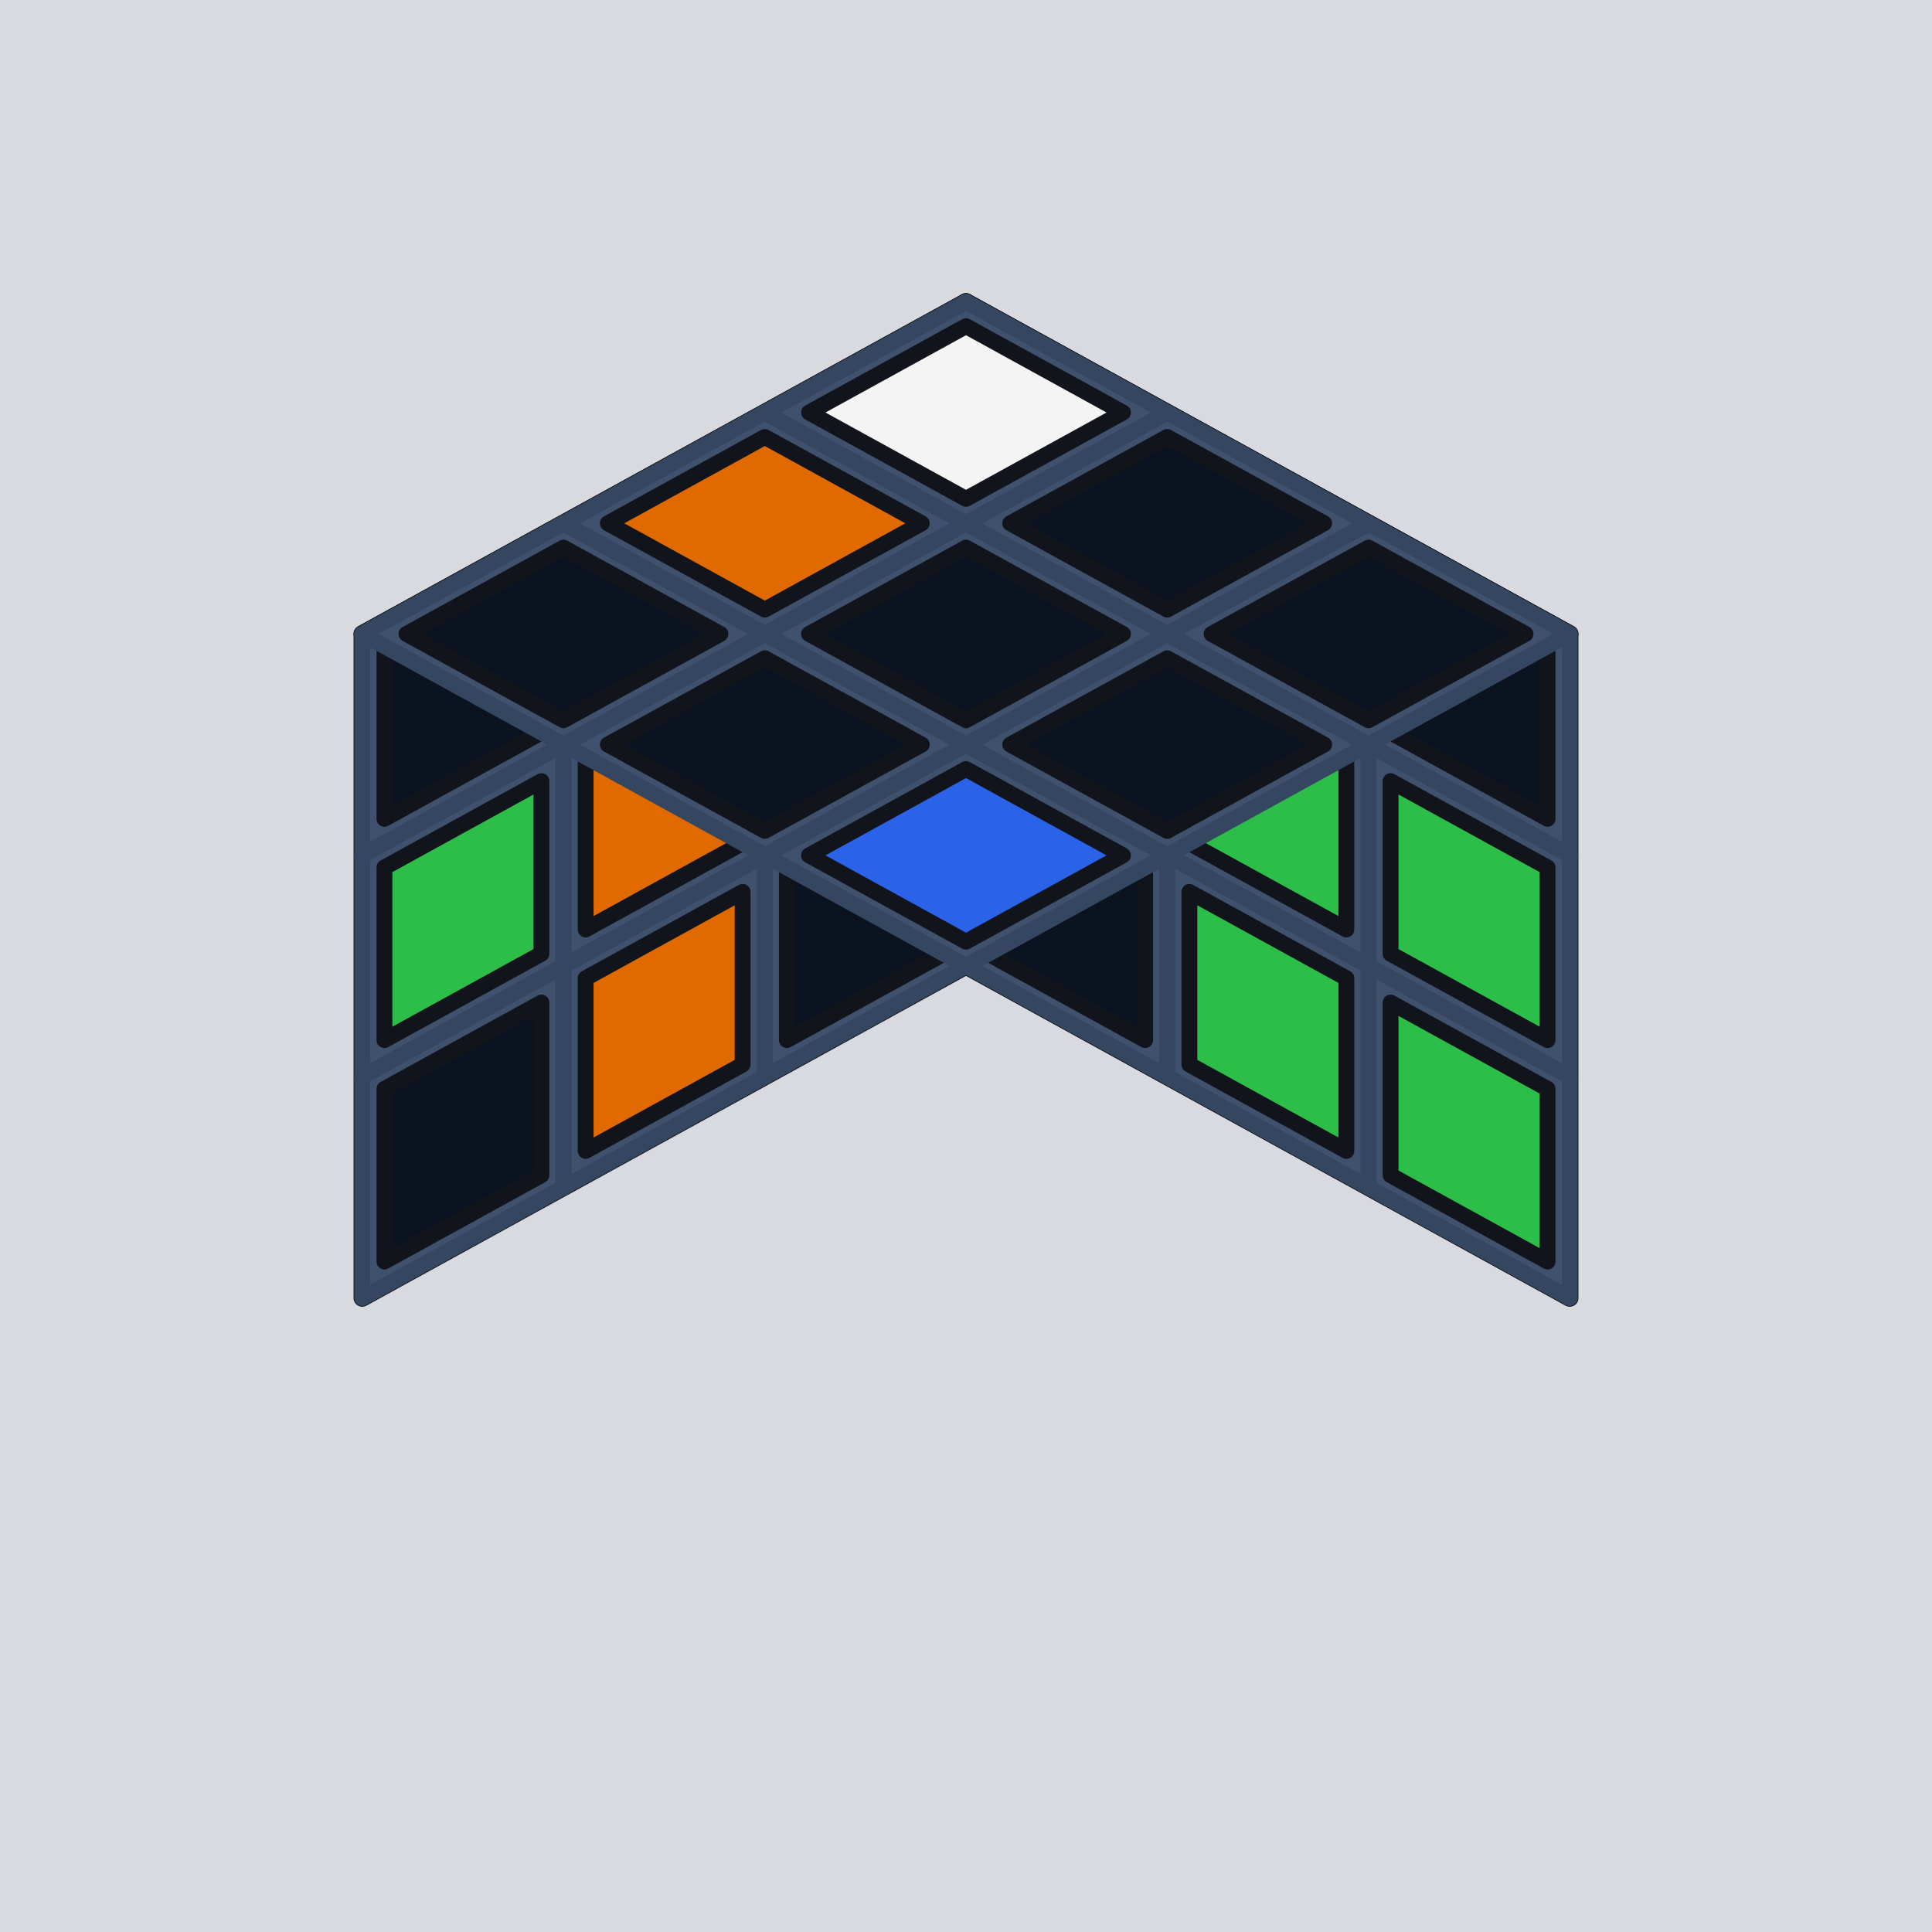
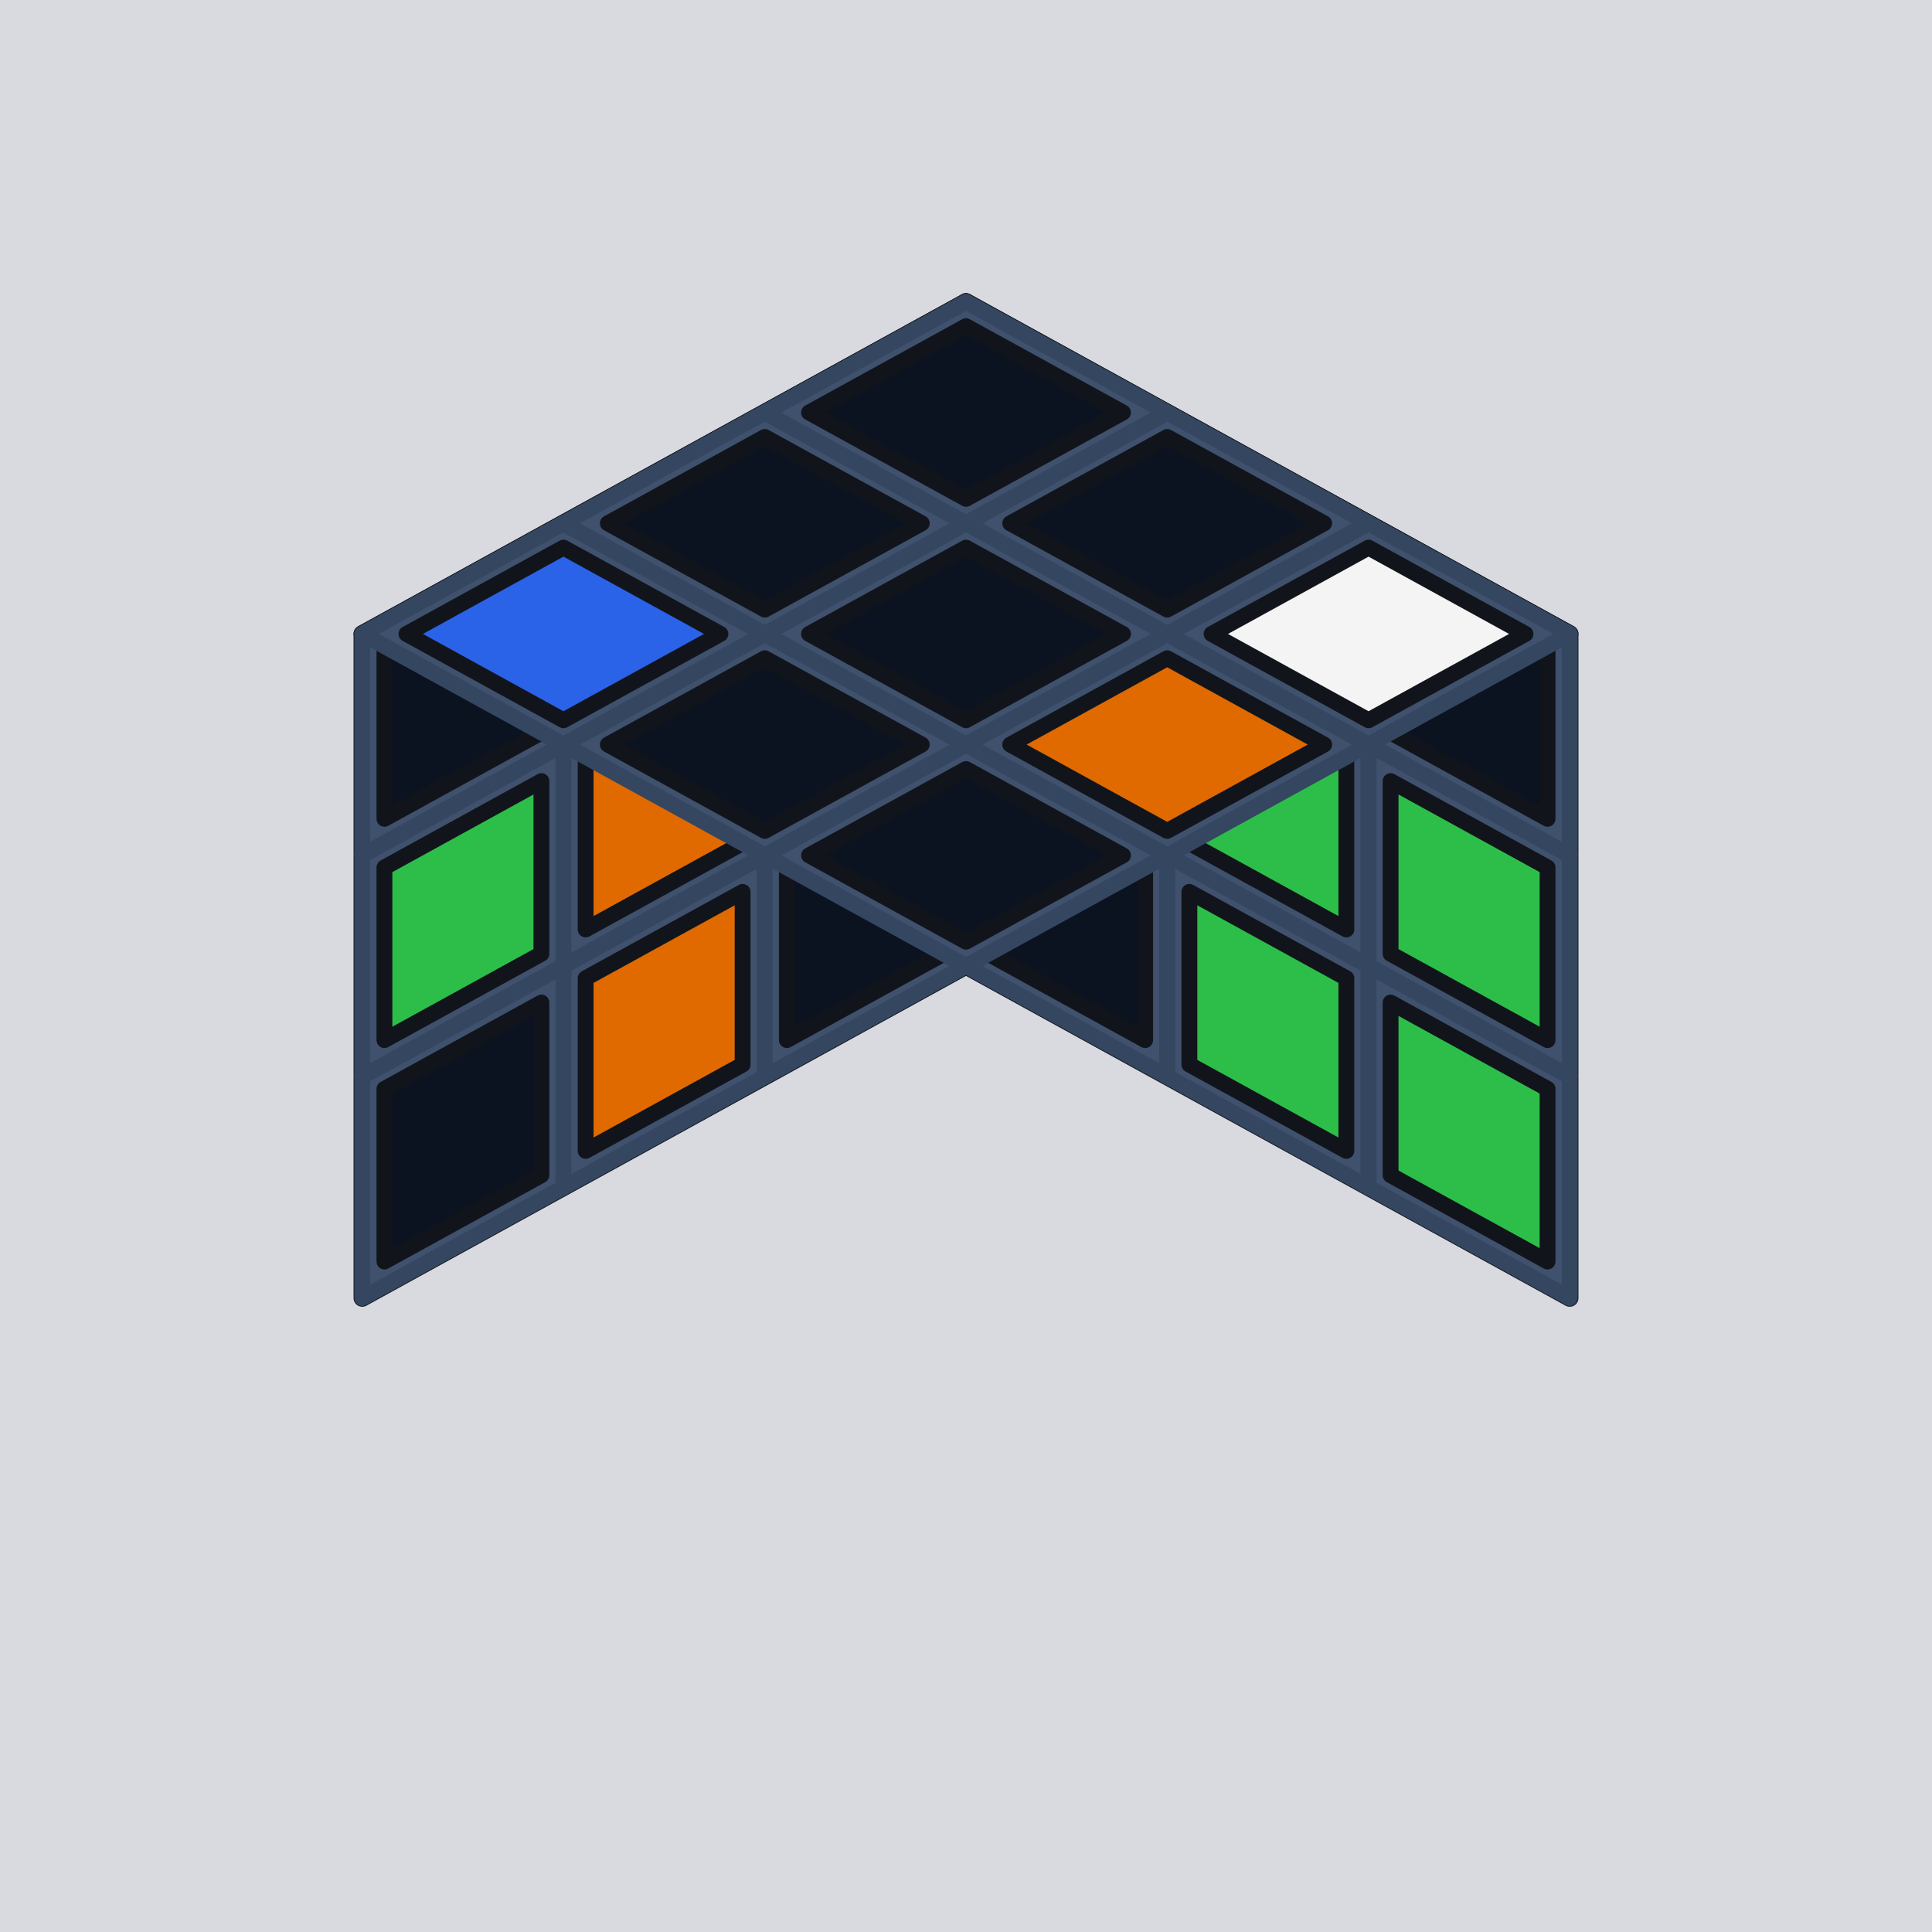
<svg xmlns="http://www.w3.org/2000/svg" viewBox="0 0 128 128">
  <rect x="0" y="0" width="128" height="128" fill="#D8DADF" />
  <polygon points="64.00,64.00 104.00,42.00 64.00,20.00 24.00,42.00" fill="#0B1220" stroke="#11151B" stroke-width="1.15" stroke-linejoin="round" />
  <polygon points="24.00,42.00 64.00,20.00 64.00,64.00 24.00,86.00" fill="#0B1220" stroke="#11151B" stroke-width="1.15" stroke-linejoin="round" />
  <polygon points="64.00,20.00 104.00,42.00 104.00,86.00 64.00,64.00" fill="#0B1220" stroke="#11151B" stroke-width="1.15" stroke-linejoin="round" />
  <polygon points="24.00,42.00 37.33,34.67 37.33,49.33 24.00,56.67" fill="#3F516D" stroke="#344660" stroke-width="1.05" stroke-linejoin="round" />
  <polygon points="25.47,42.81 35.87,37.09 35.87,48.53 25.47,54.25" fill="#0B1220" stroke="#11151B" stroke-width="1.05" stroke-linejoin="round" />
  <polygon points="37.33,34.67 50.67,27.33 50.67,42.00 37.33,49.33" fill="#3F516D" stroke="#344660" stroke-width="1.05" stroke-linejoin="round" />
  <polygon points="38.80,35.47 49.20,29.75 49.20,41.19 38.80,46.91" fill="#2B63E8" stroke="#11151B" stroke-width="1.05" stroke-linejoin="round" />
  <polygon points="50.67,27.33 64.00,20.00 64.00,34.67 50.67,42.00" fill="#3F516D" stroke="#344660" stroke-width="1.05" stroke-linejoin="round" />
  <polygon points="52.13,28.14 62.53,22.42 62.53,33.86 52.13,39.58" fill="#2DBE4A" stroke="#11151B" stroke-width="1.05" stroke-linejoin="round" />
  <polygon points="24.00,56.67 37.33,49.33 37.33,64.00 24.00,71.33" fill="#3F516D" stroke="#344660" stroke-width="1.05" stroke-linejoin="round" />
  <polygon points="25.47,57.47 35.87,51.75 35.87,63.19 25.47,68.91" fill="#2DBE4A" stroke="#11151B" stroke-width="1.05" stroke-linejoin="round" />
  <polygon points="37.33,49.33 50.67,42.00 50.67,56.67 37.33,64.00" fill="#3F516D" stroke="#344660" stroke-width="1.05" stroke-linejoin="round" />
  <polygon points="38.80,50.14 49.20,44.42 49.20,55.86 38.80,61.58" fill="#E06A00" stroke="#11151B" stroke-width="1.05" stroke-linejoin="round" />
  <polygon points="50.67,42.00 64.00,34.67 64.00,49.33 50.67,56.67" fill="#3F516D" stroke="#344660" stroke-width="1.05" stroke-linejoin="round" />
  <polygon points="52.13,42.81 62.53,37.09 62.53,48.53 52.13,54.25" fill="#0B1220" stroke="#11151B" stroke-width="1.05" stroke-linejoin="round" />
  <polygon points="24.00,71.33 37.33,64.00 37.33,78.67 24.00,86.00" fill="#3F516D" stroke="#344660" stroke-width="1.05" stroke-linejoin="round" />
  <polygon points="25.47,72.14 35.87,66.42 35.87,77.86 25.47,83.58" fill="#0B1220" stroke="#11151B" stroke-width="1.05" stroke-linejoin="round" />
  <polygon points="37.33,64.00 50.67,56.67 50.67,71.33 37.33,78.67" fill="#3F516D" stroke="#344660" stroke-width="1.05" stroke-linejoin="round" />
  <polygon points="38.80,64.81 49.20,59.09 49.20,70.53 38.80,76.25" fill="#E06A00" stroke="#11151B" stroke-width="1.05" stroke-linejoin="round" />
  <polygon points="50.67,56.67 64.00,49.33 64.00,64.00 50.67,71.33" fill="#3F516D" stroke="#344660" stroke-width="1.05" stroke-linejoin="round" />
  <polygon points="52.13,57.47 62.53,51.75 62.53,63.19 52.13,68.91" fill="#0B1220" stroke="#11151B" stroke-width="1.05" stroke-linejoin="round" />
  <polygon points="64.00,20.00 77.33,27.33 77.33,42.00 64.00,34.67" fill="#3F516D" stroke="#344660" stroke-width="1.05" stroke-linejoin="round" />
  <polygon points="65.47,22.42 75.87,28.14 75.87,39.58 65.47,33.86" fill="#E06A00" stroke="#11151B" stroke-width="1.05" stroke-linejoin="round" />
  <polygon points="77.33,27.33 90.67,34.67 90.67,49.33 77.33,42.00" fill="#3F516D" stroke="#344660" stroke-width="1.05" stroke-linejoin="round" />
  <polygon points="78.80,29.75 89.20,35.47 89.20,46.91 78.80,41.19" fill="#0B1220" stroke="#11151B" stroke-width="1.05" stroke-linejoin="round" />
  <polygon points="90.67,34.67 104.00,42.00 104.00,56.67 90.67,49.33" fill="#3F516D" stroke="#344660" stroke-width="1.05" stroke-linejoin="round" />
  <polygon points="92.13,37.09 102.53,42.81 102.53,54.25 92.13,48.53" fill="#0B1220" stroke="#11151B" stroke-width="1.05" stroke-linejoin="round" />
  <polygon points="64.00,34.67 77.33,42.00 77.33,56.67 64.00,49.33" fill="#3F516D" stroke="#344660" stroke-width="1.05" stroke-linejoin="round" />
  <polygon points="65.47,37.09 75.87,42.81 75.87,54.25 65.47,48.53" fill="#0B1220" stroke="#11151B" stroke-width="1.05" stroke-linejoin="round" />
  <polygon points="77.33,42.00 90.67,49.33 90.67,64.00 77.33,56.67" fill="#3F516D" stroke="#344660" stroke-width="1.05" stroke-linejoin="round" />
  <polygon points="78.80,44.42 89.20,50.14 89.20,61.58 78.80,55.86" fill="#2DBE4A" stroke="#11151B" stroke-width="1.05" stroke-linejoin="round" />
  <polygon points="90.67,49.33 104.00,56.67 104.00,71.33 90.67,64.00" fill="#3F516D" stroke="#344660" stroke-width="1.05" stroke-linejoin="round" />
  <polygon points="92.13,51.75 102.53,57.47 102.53,68.91 92.13,63.19" fill="#2DBE4A" stroke="#11151B" stroke-width="1.05" stroke-linejoin="round" />
  <polygon points="64.00,49.33 77.33,56.67 77.33,71.33 64.00,64.00" fill="#3F516D" stroke="#344660" stroke-width="1.05" stroke-linejoin="round" />
  <polygon points="65.47,51.75 75.87,57.47 75.87,68.91 65.47,63.19" fill="#0B1220" stroke="#11151B" stroke-width="1.05" stroke-linejoin="round" />
  <polygon points="77.33,56.67 90.67,64.00 90.67,78.67 77.33,71.33" fill="#3F516D" stroke="#344660" stroke-width="1.05" stroke-linejoin="round" />
  <polygon points="78.80,59.09 89.20,64.81 89.20,76.25 78.80,70.53" fill="#2DBE4A" stroke="#11151B" stroke-width="1.05" stroke-linejoin="round" />
  <polygon points="90.67,64.00 104.00,71.33 104.00,86.00 90.67,78.67" fill="#3F516D" stroke="#344660" stroke-width="1.05" stroke-linejoin="round" />
  <polygon points="92.13,66.42 102.53,72.14 102.53,83.58 92.13,77.86" fill="#2DBE4A" stroke="#11151B" stroke-width="1.05" stroke-linejoin="round" />
  <polygon points="64.00,64.00 77.33,56.67 64.00,49.33 50.67,56.67" fill="#3F516D" stroke="#344660" stroke-width="1.05" stroke-linejoin="round" />
-   <polygon points="64.00,62.39 74.40,56.67 64.00,50.95 53.60,56.67" fill="#2B63E8" stroke="#11151B" stroke-width="1.05" stroke-linejoin="round" />
+   <polygon points="64.00,62.39 74.40,56.67 64.00,50.95 53.60,56.67" fill="#0B1220" stroke="#11151B" stroke-width="1.05" stroke-linejoin="round" />
  <polygon points="77.33,56.67 90.67,49.33 77.33,42.00 64.00,49.33" fill="#3F516D" stroke="#344660" stroke-width="1.05" stroke-linejoin="round" />
-   <polygon points="77.33,55.05 87.73,49.33 77.33,43.61 66.93,49.33" fill="#0B1220" stroke="#11151B" stroke-width="1.05" stroke-linejoin="round" />
+   <polygon points="77.33,55.05 87.73,49.33 77.33,43.61 66.93,49.33" fill="#E06A00" stroke="#11151B" stroke-width="1.05" stroke-linejoin="round" />
  <polygon points="90.67,49.33 104.00,42.00 90.67,34.67 77.33,42.00" fill="#3F516D" stroke="#344660" stroke-width="1.05" stroke-linejoin="round" />
-   <polygon points="90.67,47.72 101.07,42.00 90.67,36.28 80.27,42.00" fill="#0B1220" stroke="#11151B" stroke-width="1.05" stroke-linejoin="round" />
+   <polygon points="90.67,47.72 101.07,42.00 90.67,36.28 80.27,42.00" fill="#F4F4F4" stroke="#11151B" stroke-width="1.05" stroke-linejoin="round" />
  <polygon points="50.67,56.67 64.00,49.33 50.67,42.00 37.33,49.33" fill="#3F516D" stroke="#344660" stroke-width="1.05" stroke-linejoin="round" />
  <polygon points="50.67,55.05 61.07,49.33 50.67,43.61 40.27,49.33" fill="#0B1220" stroke="#11151B" stroke-width="1.05" stroke-linejoin="round" />
  <polygon points="64.00,49.33 77.33,42.00 64.00,34.67 50.67,42.00" fill="#3F516D" stroke="#344660" stroke-width="1.05" stroke-linejoin="round" />
  <polygon points="64.00,47.72 74.40,42.00 64.00,36.28 53.60,42.00" fill="#0B1220" stroke="#11151B" stroke-width="1.05" stroke-linejoin="round" />
  <polygon points="77.33,42.00 90.67,34.67 77.33,27.33 64.00,34.67" fill="#3F516D" stroke="#344660" stroke-width="1.05" stroke-linejoin="round" />
  <polygon points="77.33,40.39 87.73,34.67 77.33,28.95 66.93,34.67" fill="#0B1220" stroke="#11151B" stroke-width="1.05" stroke-linejoin="round" />
  <polygon points="37.33,49.33 50.67,42.00 37.33,34.67 24.00,42.00" fill="#3F516D" stroke="#344660" stroke-width="1.05" stroke-linejoin="round" />
-   <polygon points="37.33,47.72 47.73,42.00 37.33,36.28 26.93,42.00" fill="#0B1220" stroke="#11151B" stroke-width="1.05" stroke-linejoin="round" />
+   <polygon points="37.33,47.72 47.73,42.00 37.33,36.28 26.93,42.00" fill="#2B63E8" stroke="#11151B" stroke-width="1.05" stroke-linejoin="round" />
  <polygon points="50.67,42.00 64.00,34.67 50.67,27.33 37.33,34.67" fill="#3F516D" stroke="#344660" stroke-width="1.05" stroke-linejoin="round" />
-   <polygon points="50.67,40.39 61.07,34.67 50.67,28.95 40.27,34.67" fill="#E06A00" stroke="#11151B" stroke-width="1.05" stroke-linejoin="round" />
+   <polygon points="50.67,40.39 61.07,34.67 50.67,28.95 40.27,34.67" fill="#0B1220" stroke="#11151B" stroke-width="1.05" stroke-linejoin="round" />
  <polygon points="64.00,34.67 77.33,27.33 64.00,20.00 50.67,27.33" fill="#3F516D" stroke="#344660" stroke-width="1.05" stroke-linejoin="round" />
-   <polygon points="64.00,33.05 74.40,27.33 64.00,21.61 53.60,27.33" fill="#F4F4F4" stroke="#11151B" stroke-width="1.05" stroke-linejoin="round" />
+   <polygon points="64.00,33.05 74.40,27.33 64.00,21.61 53.60,27.33" fill="#0B1220" stroke="#11151B" stroke-width="1.05" stroke-linejoin="round" />
</svg>
